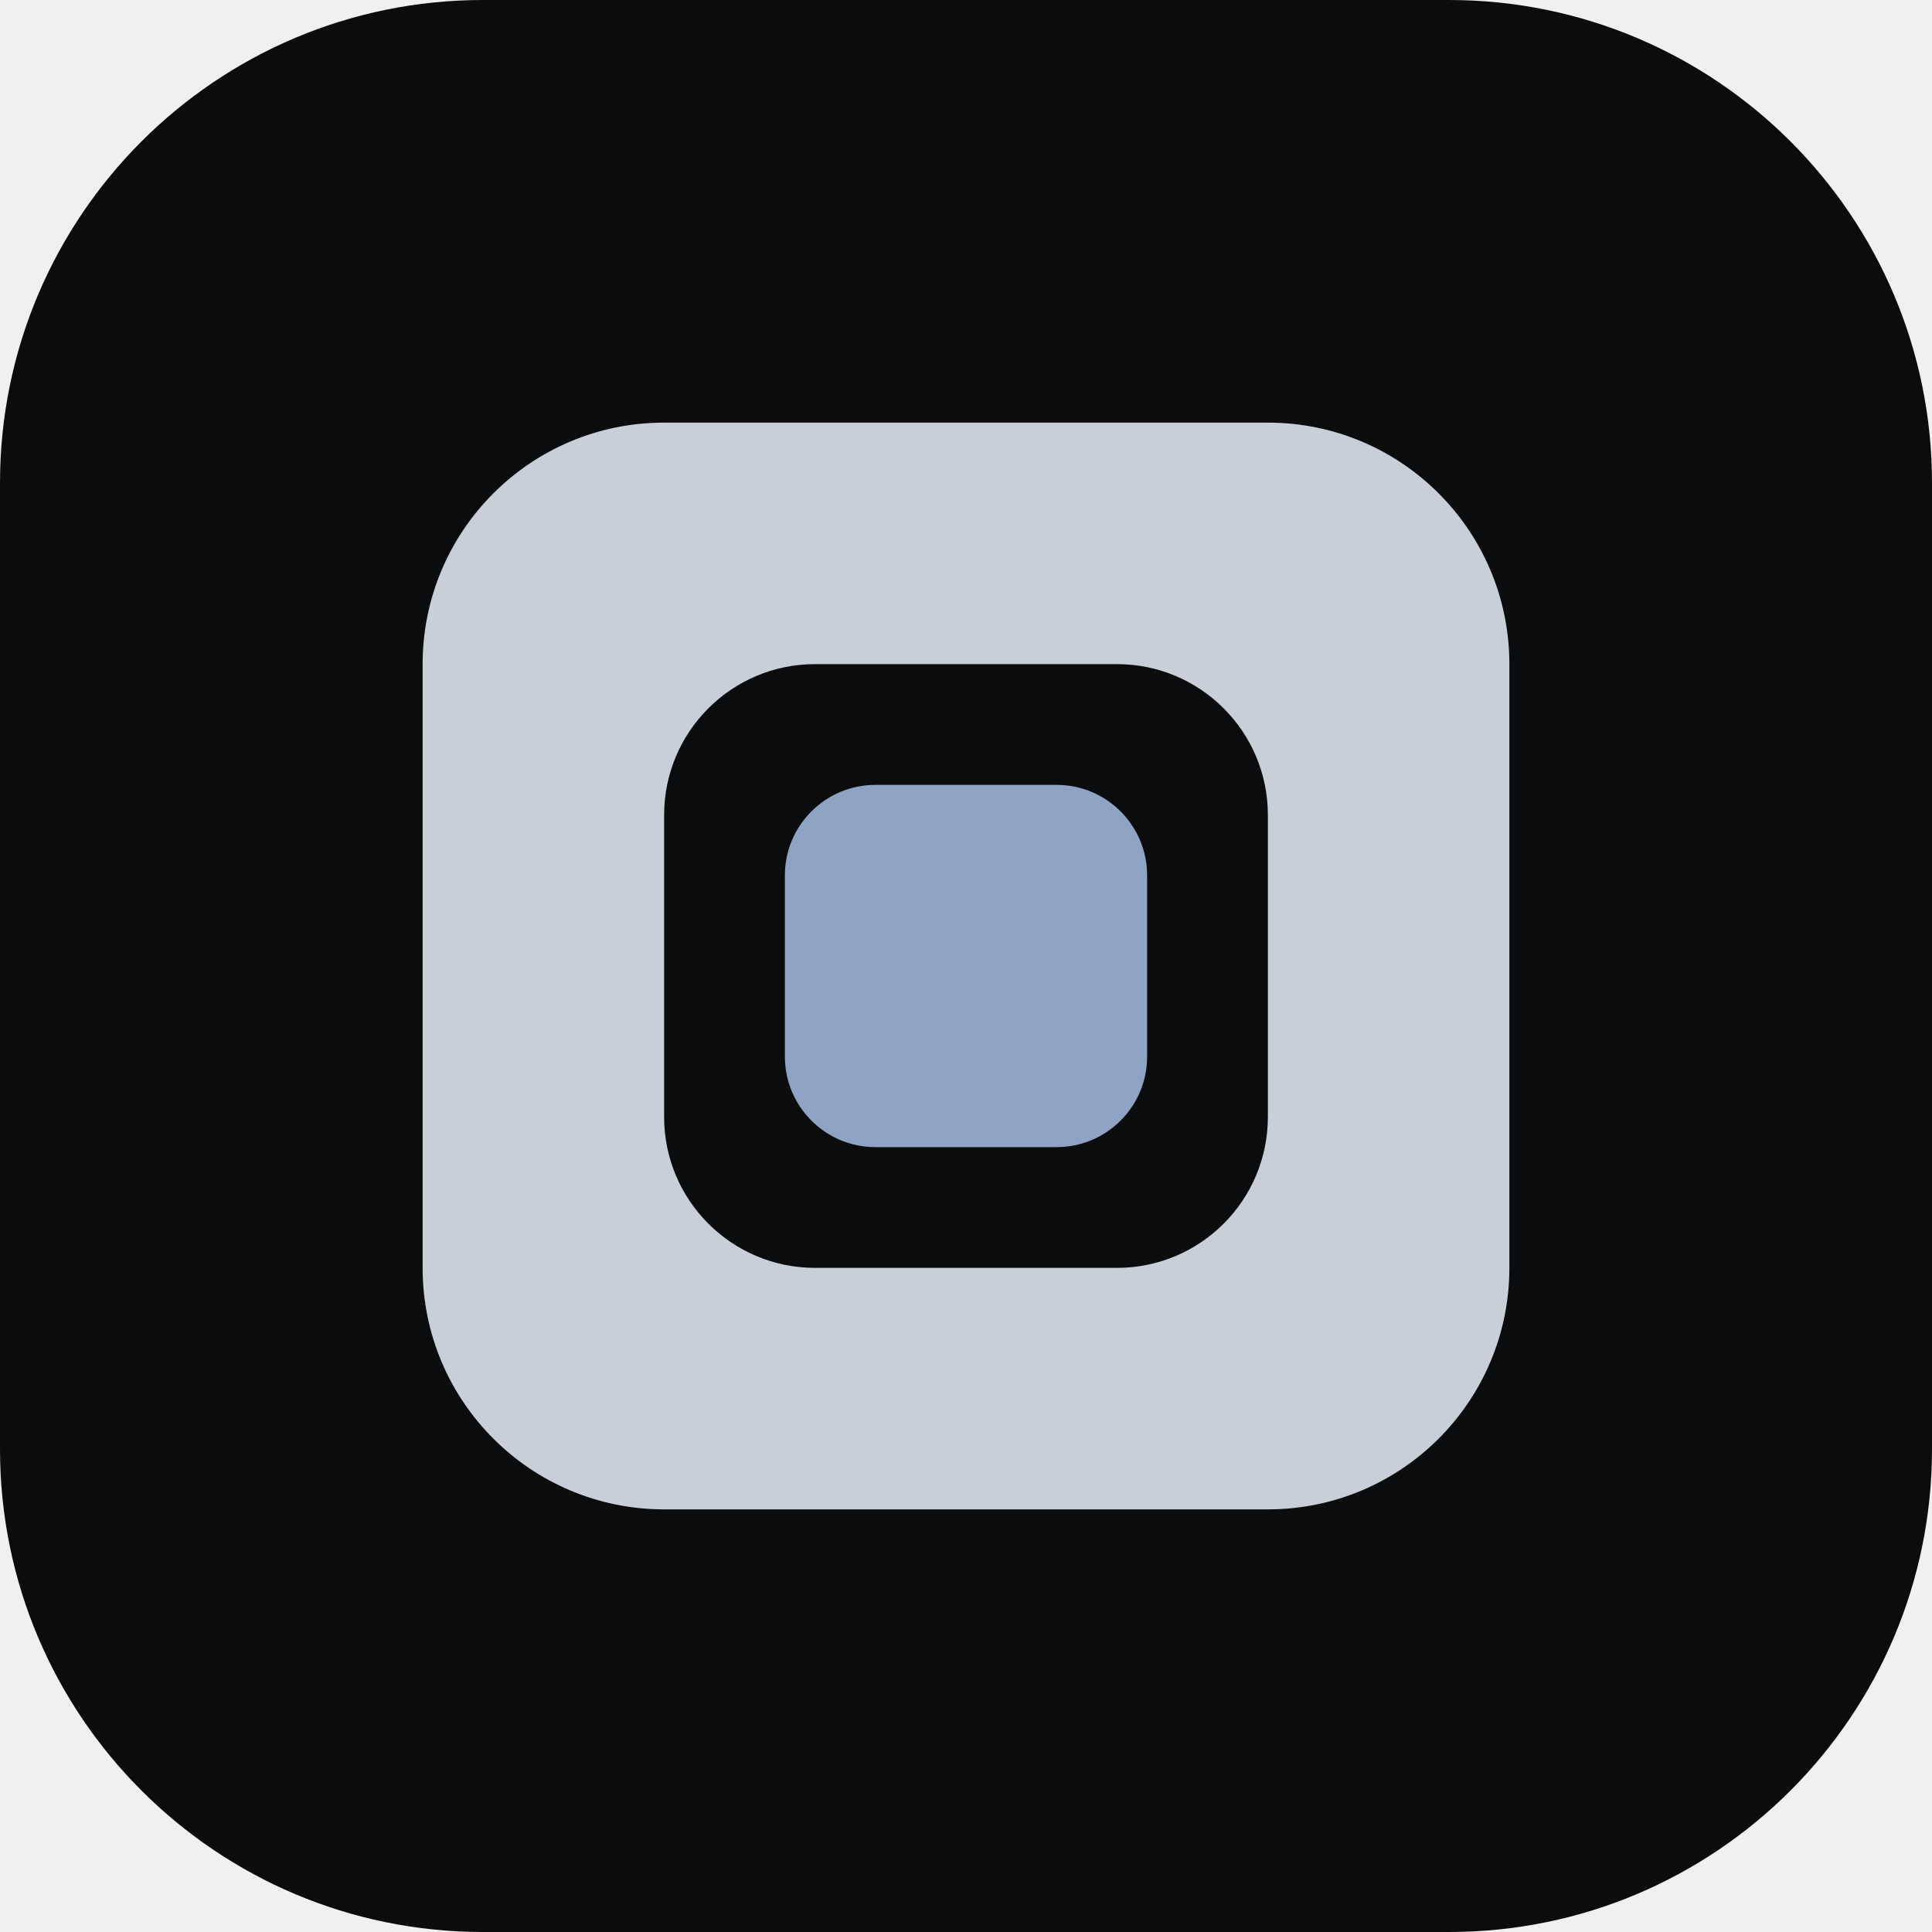
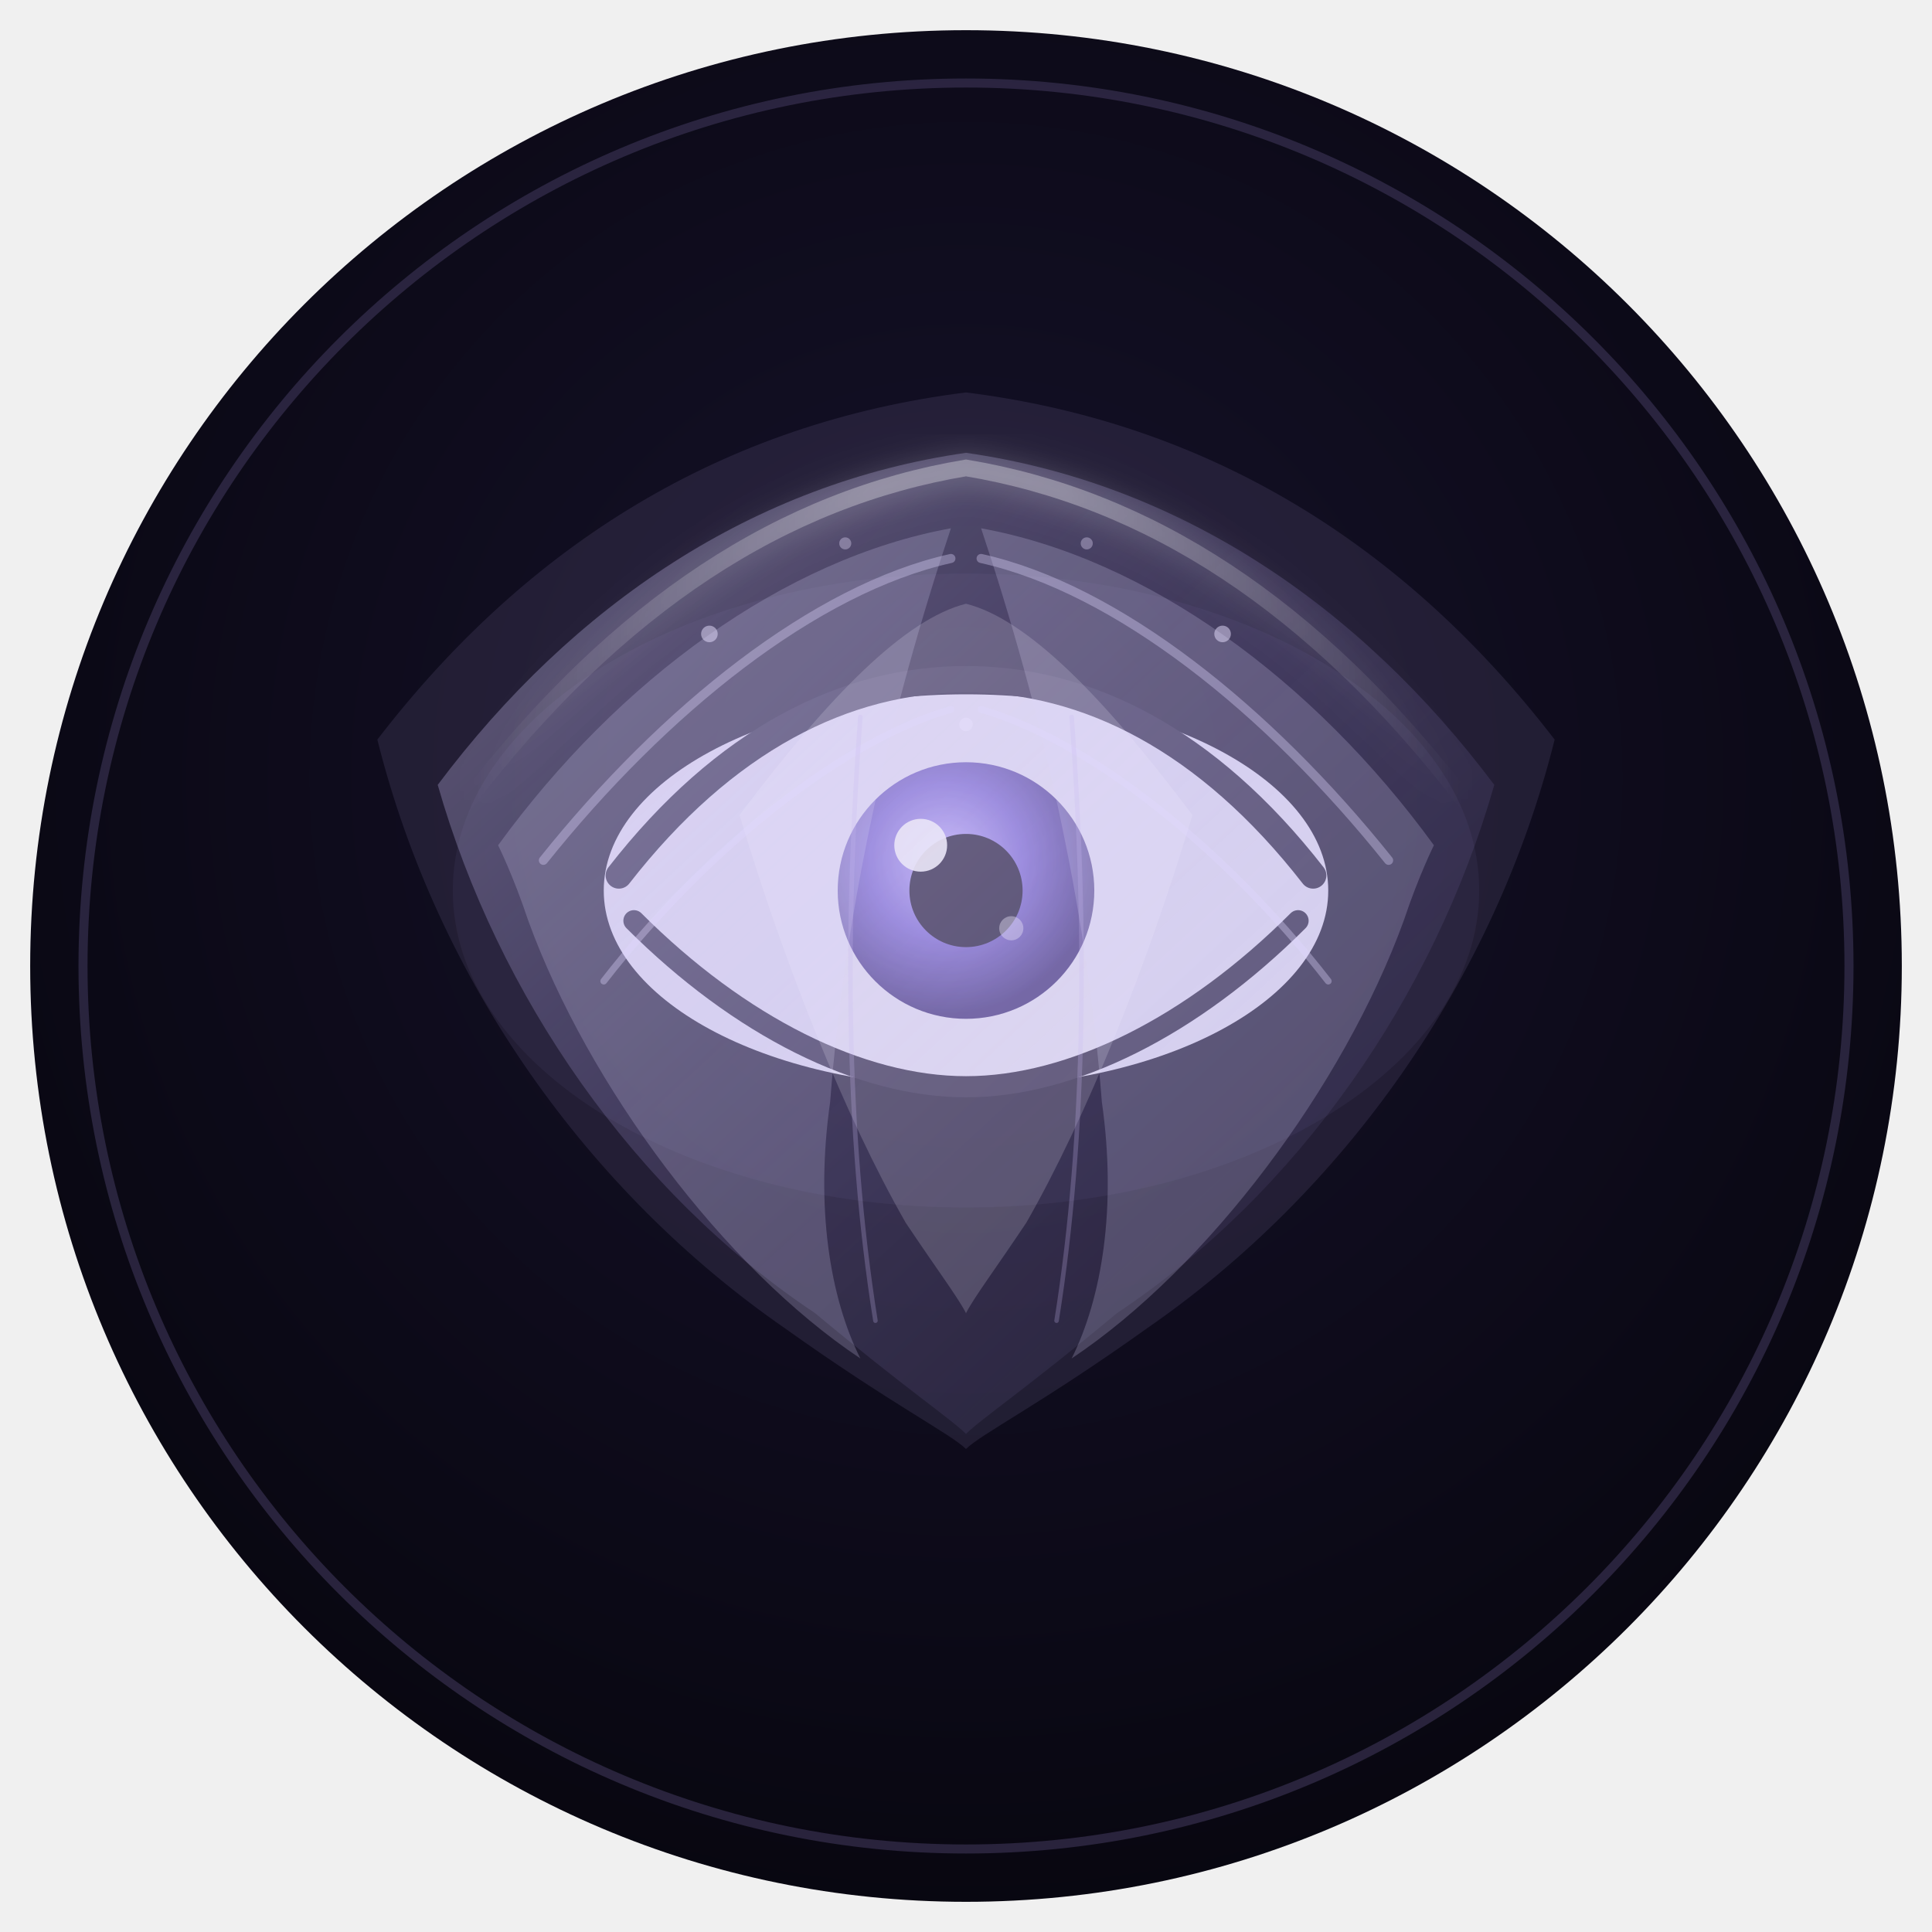
- <svg xmlns="http://www.w3.org/2000/svg" viewBox="0 0 32 32" role="img" aria-label="Veil">
-   <rect width="32" height="32" rx="8" fill="#0b0c0e" />
-   <rect x="7" y="7" width="18" height="18" rx="4" fill="#c9cfd8" />
-   <rect x="11" y="11" width="10" height="10" rx="2.5" fill="#0b0c0e" />
-   <rect x="13" y="13" width="6" height="6" rx="1.5" fill="#8fa3c4" />
+ <svg xmlns="http://www.w3.org/2000/svg" viewBox="0 0 256 256" width="256" height="256">
+   <defs>
+     <radialGradient id="bg" cx="50%" cy="40%" r="70%">
+       <stop offset="0%" stop-color="#16122b" />
+       <stop offset="100%" stop-color="#06050c" />
+     </radialGradient>
+     <linearGradient id="veil" x1="0%" y1="0%" x2="100%" y2="100%">
+       <stop offset="0%" stop-color="#ddd6ff" stop-opacity="0.7" />
+       <stop offset="50%" stop-color="#a89be0" stop-opacity="0.35" />
+       <stop offset="100%" stop-color="#6b5ca0" stop-opacity="0.1" />
+     </linearGradient>
+     <radialGradient id="iris" cx="42%" cy="38%" r="60%">
+       <stop offset="0%" stop-color="#c4b5ff" />
+       <stop offset="50%" stop-color="#7b68d4" />
+       <stop offset="100%" stop-color="#3d2f7a" />
+     </radialGradient>
+     <linearGradient id="highlight" x1="0%" y1="0%" x2="100%" y2="0%">
+       <stop offset="0%" stop-color="#ffffff" stop-opacity="0" />
+       <stop offset="40%" stop-color="#ffffff" stop-opacity="0.5" />
+       <stop offset="60%" stop-color="#ffffff" stop-opacity="0.5" />
+       <stop offset="100%" stop-color="#ffffff" stop-opacity="0" />
+     </linearGradient>
+     <filter id="glow">
+       <feGaussianBlur stdDeviation="2.2" result="blur" />
+       <feMerge>
+         <feMergeNode in="blur" />
+         <feMergeNode in="SourceGraphic" />
+       </feMerge>
+     </filter>
+   </defs>
+   <circle cx="128" cy="128" r="124" fill="url(#bg)" />
+   <circle cx="128" cy="128" r="117" fill="none" stroke="#3d3558" stroke-width="1.2" opacity="0.6" />
+   <ellipse cx="128" cy="118" rx="68" ry="42" fill="#8b7cc8" opacity="0.07" />
+   <ellipse cx="128" cy="118" rx="48" ry="26" fill="#f0ecff" opacity="0.95" />
+   <circle cx="128" cy="118" r="17" fill="url(#iris)" />
+   <circle cx="128" cy="118" r="7.5" fill="#1a1430" />
+   <circle cx="122" cy="112" r="3.5" fill="#ffffff" opacity="0.9" />
+   <circle cx="134" cy="123" r="1.6" fill="#ffffff" opacity="0.4" />
+   <path d="M82 116 C96 98, 112 90, 128 90 C144 90, 160 98, 174 116" fill="none" stroke="#2a2440" stroke-width="3.5" stroke-linecap="round" />
+   <path d="M84 122 C98 136, 114 144, 128 144 C142 144, 158 136, 172 122" fill="none" stroke="#2a2440" stroke-width="2.8" stroke-linecap="round" />
+   <path d="M50 98            C70 72, 96 56, 128 52            C160 56, 186 72, 206 98            C198 130, 178 158, 152 176            C138 186, 130 190, 128 192            C126 190, 118 186, 104 176            C78 158, 58 130, 50 98Z" fill="#b0a0e0" opacity="0.12" />
+   <path d="M58 104            C76 80, 100 64, 128 60            C156 64, 180 80, 198 104            C190 132, 172 158, 148 174            C136 184, 130 188, 128 190            C126 188, 120 184, 108 174            C84 158, 66 132, 58 104Z" fill="url(#veil)" opacity="0.5" />
+   <path d="M66 112            C82 90, 104 74, 126 70            C118 94, 112 120, 110 146            C108 160, 110 172, 114 180            C96 168, 78 144, 70 122            C68 116, 66 112, 66 112Z" fill="#d8d0f8" opacity="0.22" />
+   <path d="M190 112            C174 90, 152 74, 130 70            C138 94, 144 120, 146 146            C148 160, 146 172, 142 180            C160 168, 178 144, 186 122            C188 116, 190 112, 190 112Z" fill="#d8d0f8" opacity="0.22" />
+   <path d="M98 108            C110 92, 120 82, 128 80            C136 82, 146 92, 158 108            C152 128, 144 148, 136 162            C132 168, 129 172, 128 174            C127 172, 124 168, 120 162            C112 148, 104 128, 98 108Z" fill="#f4f0ff" opacity="0.18" />
+   <path d="M62 106            C82 80, 104 66, 128 62            C152 66, 174 80, 194 106" fill="none" stroke="url(#highlight)" stroke-width="2.2" stroke-linecap="round" opacity="0.65" filter="url(#glow)" />
+   <g stroke="#e0d8ff" stroke-linecap="round" fill="none" opacity="0.35">
+     <path d="M72 114 C88 94, 108 78, 126 74" stroke-width="1.2" />
+     <path d="M184 114 C168 94, 148 78, 130 74" stroke-width="1.2" />
+     <path d="M80 130 C94 112, 112 98, 126 94" stroke-width="0.9" />
+     <path d="M176 130 C162 112, 144 98, 130 94" stroke-width="0.9" />
+   </g>
+   <g stroke="#c8b8f0" stroke-width="0.6" stroke-linecap="round" fill="none" opacity="0.25">
+     <path d="M114 95 C112 122, 112 150, 116 175" />
+     <path d="M142 95 C144 122, 144 150, 140 175" />
+   </g>
+   <g fill="#e8e0ff">
+     <circle cx="94" cy="84" r="1.1" opacity="0.5" />
+     <circle cx="162" cy="84" r="1.1" opacity="0.5" />
+     <circle cx="112" cy="72" r="0.8" opacity="0.35" />
+     <circle cx="144" cy="72" r="0.8" opacity="0.35" />
+     <circle cx="128" cy="96" r="0.9" opacity="0.4" />
+   </g>
</svg>
